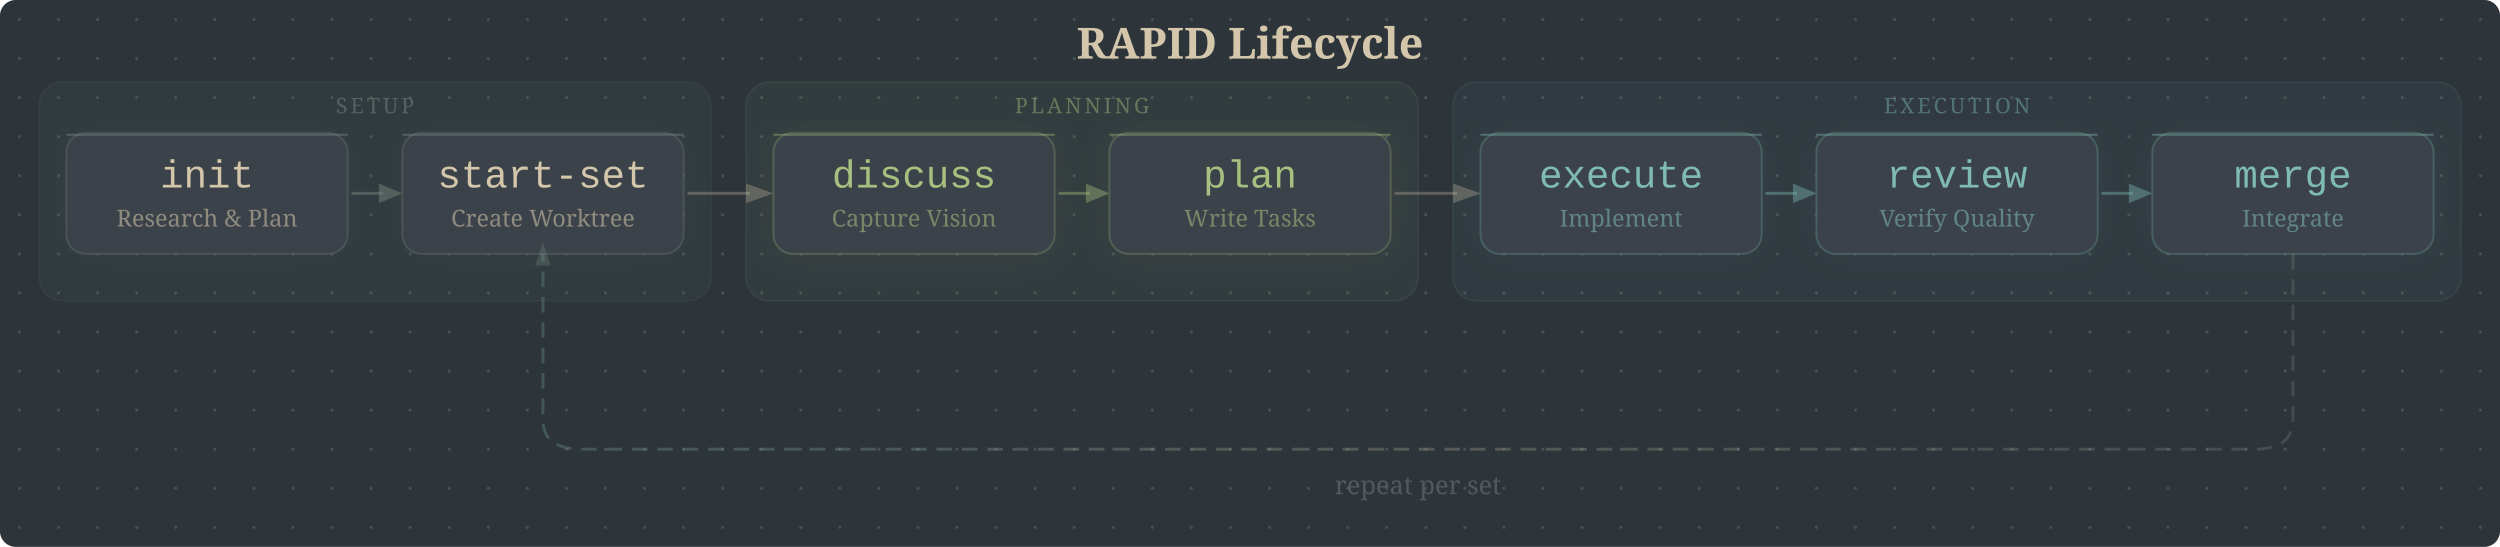
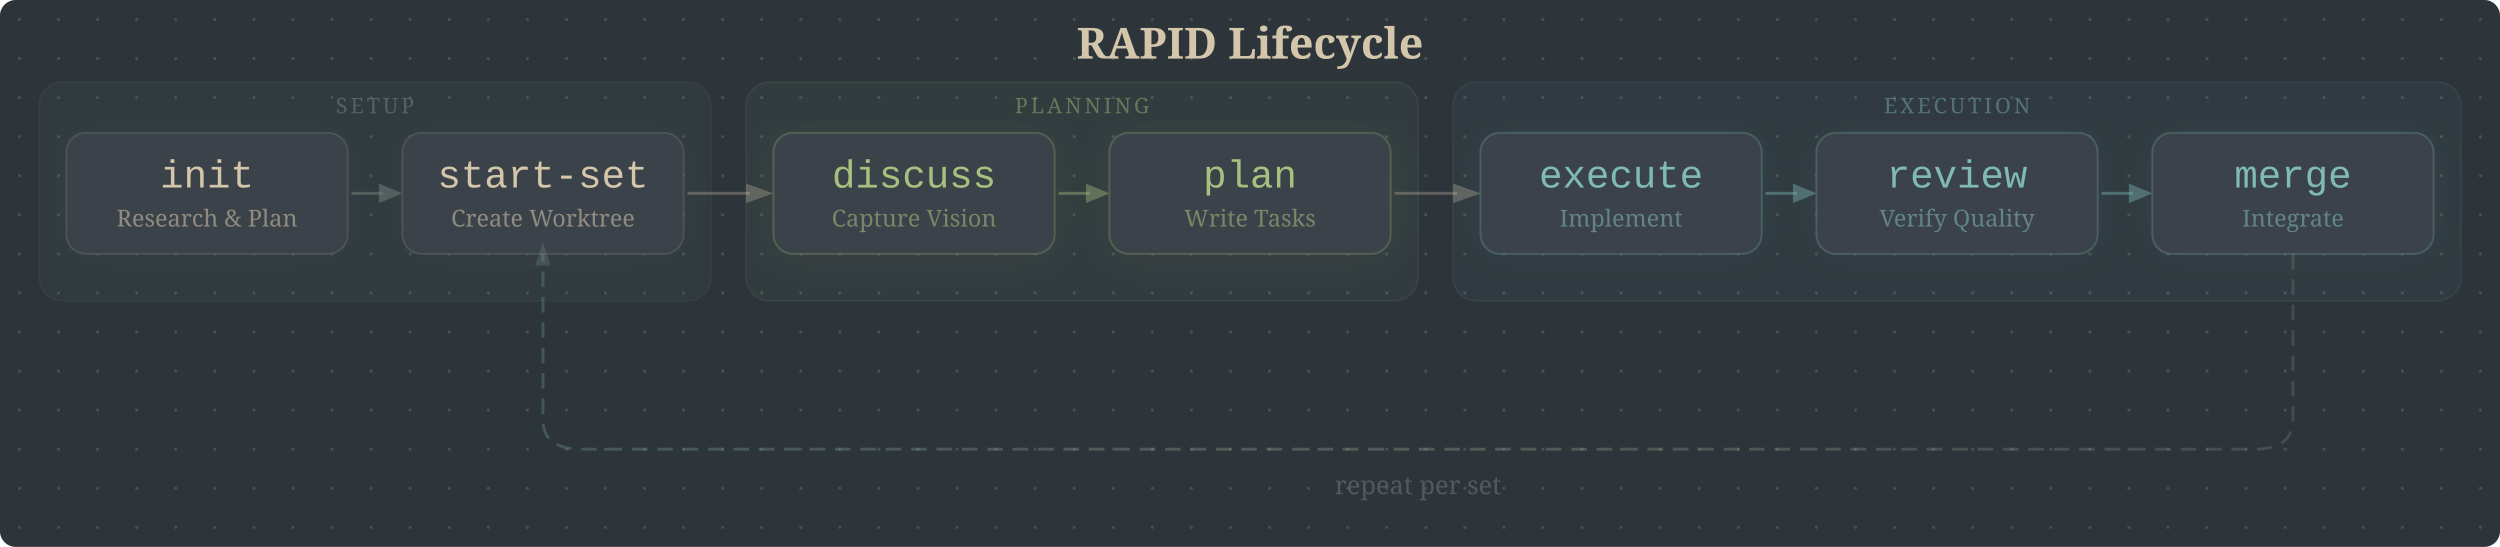
<svg xmlns="http://www.w3.org/2000/svg" viewBox="0 0 1280 280">
  <defs>
    <pattern id="dotGrid" x="0" y="0" width="20" height="20" patternUnits="userSpaceOnUse">
      <circle cx="10" cy="10" r="0.8" fill="#859289" opacity="0.3" />
    </pattern>
    <filter id="shadowSetup" x="-10%" y="-10%" width="130%" height="150%">
      <feDropShadow dx="0" dy="3" stdDeviation="6" flood-color="#000000" flood-opacity="0.3" />
      <feDropShadow dx="0" dy="0" stdDeviation="10" flood-color="#859289" flood-opacity="0.08" />
    </filter>
    <filter id="shadowPlan" x="-10%" y="-10%" width="130%" height="150%">
      <feDropShadow dx="0" dy="3" stdDeviation="6" flood-color="#000000" flood-opacity="0.3" />
      <feDropShadow dx="0" dy="0" stdDeviation="10" flood-color="#a7c080" flood-opacity="0.08" />
    </filter>
    <filter id="shadowExec" x="-10%" y="-10%" width="130%" height="150%">
      <feDropShadow dx="0" dy="3" stdDeviation="6" flood-color="#000000" flood-opacity="0.3" />
      <feDropShadow dx="0" dy="0" stdDeviation="10" flood-color="#7fbbb3" flood-opacity="0.08" />
    </filter>
    <linearGradient id="loopGrad" x1="0" y1="0" x2="1" y2="0">
      <stop offset="0%" stop-color="#7fbbb3" />
      <stop offset="50%" stop-color="#d3c6aa" />
      <stop offset="100%" stop-color="#859289" />
    </linearGradient>
  </defs>
  <rect fill="#2d353b" width="1280" height="280" rx="8" />
  <rect fill="url(#dotGrid)" width="1280" height="280" rx="8" />
  <text x="640" y="30" text-anchor="middle" fill="#d3c6aa" font-family="'Noto Serif', Georgia, 'Times New Roman', serif" font-size="22" font-weight="bold">RAPID Lifecycle</text>
  <rect fill="#859289" opacity="0.05" x="20" y="42" width="344" height="112" rx="12" />
  <rect fill="none" stroke="#859289" stroke-opacity="0.08" x="20" y="42" width="344" height="112" rx="12" />
  <text x="192" y="58" text-anchor="middle" fill="#859289" font-family="'Noto Serif', Georgia, serif" font-size="11" opacity="0.45" letter-spacing="1.5">SETUP</text>
  <rect fill="#a7c080" opacity="0.04" x="382" y="42" width="344" height="112" rx="12" />
  <rect fill="none" stroke="#a7c080" stroke-opacity="0.08" x="382" y="42" width="344" height="112" rx="12" />
  <text x="554" y="58" text-anchor="middle" fill="#a7c080" font-family="'Noto Serif', Georgia, serif" font-size="11" opacity="0.45" letter-spacing="1.5">PLANNING</text>
  <rect fill="#7fbbb3" opacity="0.04" x="744" y="42" width="516" height="112" rx="12" />
  <rect fill="none" stroke="#7fbbb3" stroke-opacity="0.08" x="744" y="42" width="516" height="112" rx="12" />
  <text x="1002" y="58" text-anchor="middle" fill="#7fbbb3" font-family="'Noto Serif', Georgia, serif" font-size="11" opacity="0.45" letter-spacing="1.5">EXECUTION</text>
  <g filter="url(#shadowSetup)">
    <rect fill="#3a4349" x="34" y="68" width="144" height="62" rx="10" />
    <rect fill="none" stroke="#859289" stroke-opacity="0.25" x="34" y="68" width="144" height="62" rx="10" />
-     <line x1="34" y1="69" x2="178" y2="69" stroke="#859289" stroke-opacity="0.4" stroke-width="1" />
  </g>
  <text x="106" y="96" text-anchor="middle" fill="#d3c6aa" font-family="'Courier New', 'Liberation Mono', monospace" font-size="20">init</text>
  <text x="106" y="116" text-anchor="middle" fill="#d3c6aa" font-family="'Noto Serif', Georgia, serif" font-size="12" opacity="0.55">Research &amp; Plan</text>
  <path d="M180,99 C188,99 192,99 196,99" stroke="#859289" stroke-width="1.5" fill="none" opacity="0.4" />
  <polygon points="194,94 206,99 194,104" fill="#859289" opacity="0.4" />
  <g filter="url(#shadowSetup)">
    <rect fill="#3a4349" x="206" y="68" width="144" height="62" rx="10" />
    <rect fill="none" stroke="#859289" stroke-opacity="0.25" x="206" y="68" width="144" height="62" rx="10" />
-     <line x1="206" y1="69" x2="350" y2="69" stroke="#859289" stroke-opacity="0.4" stroke-width="1" />
  </g>
  <text x="278" y="96" text-anchor="middle" fill="#d3c6aa" font-family="'Courier New', 'Liberation Mono', monospace" font-size="20">start-set</text>
  <text x="278" y="116" text-anchor="middle" fill="#d3c6aa" font-family="'Noto Serif', Georgia, serif" font-size="12" opacity="0.55">Create Worktree</text>
  <path d="M352,99 C366,99 376,99 384,99" stroke="#d3c6aa" stroke-width="1.5" fill="none" opacity="0.3" />
  <polygon points="382,94 396,99 382,104" fill="#d3c6aa" opacity="0.3" />
  <g filter="url(#shadowPlan)">
    <rect fill="#3a4349" x="396" y="68" width="144" height="62" rx="10" />
    <rect fill="none" stroke="#a7c080" stroke-opacity="0.25" x="396" y="68" width="144" height="62" rx="10" />
-     <line x1="396" y1="69" x2="540" y2="69" stroke="#a7c080" stroke-opacity="0.4" stroke-width="1" />
  </g>
  <text x="468" y="96" text-anchor="middle" fill="#a7c080" font-family="'Courier New', 'Liberation Mono', monospace" font-size="20">discuss</text>
  <text x="468" y="116" text-anchor="middle" fill="#a7c080" font-family="'Noto Serif', Georgia, serif" font-size="12" opacity="0.55">Capture Vision</text>
  <path d="M542,99 C550,99 554,99 558,99" stroke="#a7c080" stroke-width="1.5" fill="none" opacity="0.4" />
  <polygon points="556,94 568,99 556,104" fill="#a7c080" opacity="0.4" />
  <g filter="url(#shadowPlan)">
    <rect fill="#3a4349" x="568" y="68" width="144" height="62" rx="10" />
    <rect fill="none" stroke="#a7c080" stroke-opacity="0.25" x="568" y="68" width="144" height="62" rx="10" />
-     <line x1="568" y1="69" x2="712" y2="69" stroke="#a7c080" stroke-opacity="0.4" stroke-width="1" />
  </g>
  <text x="640" y="96" text-anchor="middle" fill="#a7c080" font-family="'Courier New', 'Liberation Mono', monospace" font-size="20">plan</text>
  <text x="640" y="116" text-anchor="middle" fill="#a7c080" font-family="'Noto Serif', Georgia, serif" font-size="12" opacity="0.55">Write Tasks</text>
  <path d="M714,99 C728,99 738,99 746,99" stroke="#d3c6aa" stroke-width="1.5" fill="none" opacity="0.3" />
  <polygon points="744,94 758,99 744,104" fill="#d3c6aa" opacity="0.3" />
  <g filter="url(#shadowExec)">
    <rect fill="#3a4349" x="758" y="68" width="144" height="62" rx="10" />
    <rect fill="none" stroke="#7fbbb3" stroke-opacity="0.25" x="758" y="68" width="144" height="62" rx="10" />
-     <line x1="758" y1="69" x2="902" y2="69" stroke="#7fbbb3" stroke-opacity="0.4" stroke-width="1" />
  </g>
  <text x="830" y="96" text-anchor="middle" fill="#7fbbb3" font-family="'Courier New', 'Liberation Mono', monospace" font-size="20">execute</text>
  <text x="830" y="116" text-anchor="middle" fill="#7fbbb3" font-family="'Noto Serif', Georgia, serif" font-size="12" opacity="0.55">Implement</text>
  <path d="M904,99 C912,99 916,99 920,99" stroke="#7fbbb3" stroke-width="1.5" fill="none" opacity="0.4" />
  <polygon points="918,94 930,99 918,104" fill="#7fbbb3" opacity="0.4" />
  <g filter="url(#shadowExec)">
    <rect fill="#3a4349" x="930" y="68" width="144" height="62" rx="10" />
    <rect fill="none" stroke="#7fbbb3" stroke-opacity="0.25" x="930" y="68" width="144" height="62" rx="10" />
-     <line x1="930" y1="69" x2="1074" y2="69" stroke="#7fbbb3" stroke-opacity="0.4" stroke-width="1" />
  </g>
  <text x="1002" y="96" text-anchor="middle" fill="#7fbbb3" font-family="'Courier New', 'Liberation Mono', monospace" font-size="20">review</text>
  <text x="1002" y="116" text-anchor="middle" fill="#7fbbb3" font-family="'Noto Serif', Georgia, serif" font-size="12" opacity="0.55">Verify Quality</text>
  <path d="M1076,99 C1084,99 1088,99 1092,99" stroke="#7fbbb3" stroke-width="1.5" fill="none" opacity="0.4" />
  <polygon points="1090,94 1102,99 1090,104" fill="#7fbbb3" opacity="0.4" />
  <g filter="url(#shadowExec)">
    <rect fill="#3a4349" x="1102" y="68" width="144" height="62" rx="10" />
    <rect fill="none" stroke="#7fbbb3" stroke-opacity="0.25" x="1102" y="68" width="144" height="62" rx="10" />
-     <line x1="1102" y1="69" x2="1246" y2="69" stroke="#7fbbb3" stroke-opacity="0.4" stroke-width="1" />
  </g>
  <text x="1174" y="96" text-anchor="middle" fill="#7fbbb3" font-family="'Courier New', 'Liberation Mono', monospace" font-size="20">merge</text>
  <text x="1174" y="116" text-anchor="middle" fill="#7fbbb3" font-family="'Noto Serif', Georgia, serif" font-size="12" opacity="0.55">Integrate</text>
  <path d="M1174,130 L1174,215 Q1174,230 1154,230 L298,230 Q278,230 278,215 L278,130" stroke="url(#loopGrad)" stroke-width="1.5" fill="none" opacity="0.25" stroke-dasharray="8 5" />
  <polygon points="274,136 278,124 282,136" fill="#859289" opacity="0.25" />
  <text x="726" y="253" text-anchor="middle" fill="#859289" font-family="'Noto Serif', Georgia, serif" font-size="13" opacity="0.4">repeat per set</text>
</svg>
